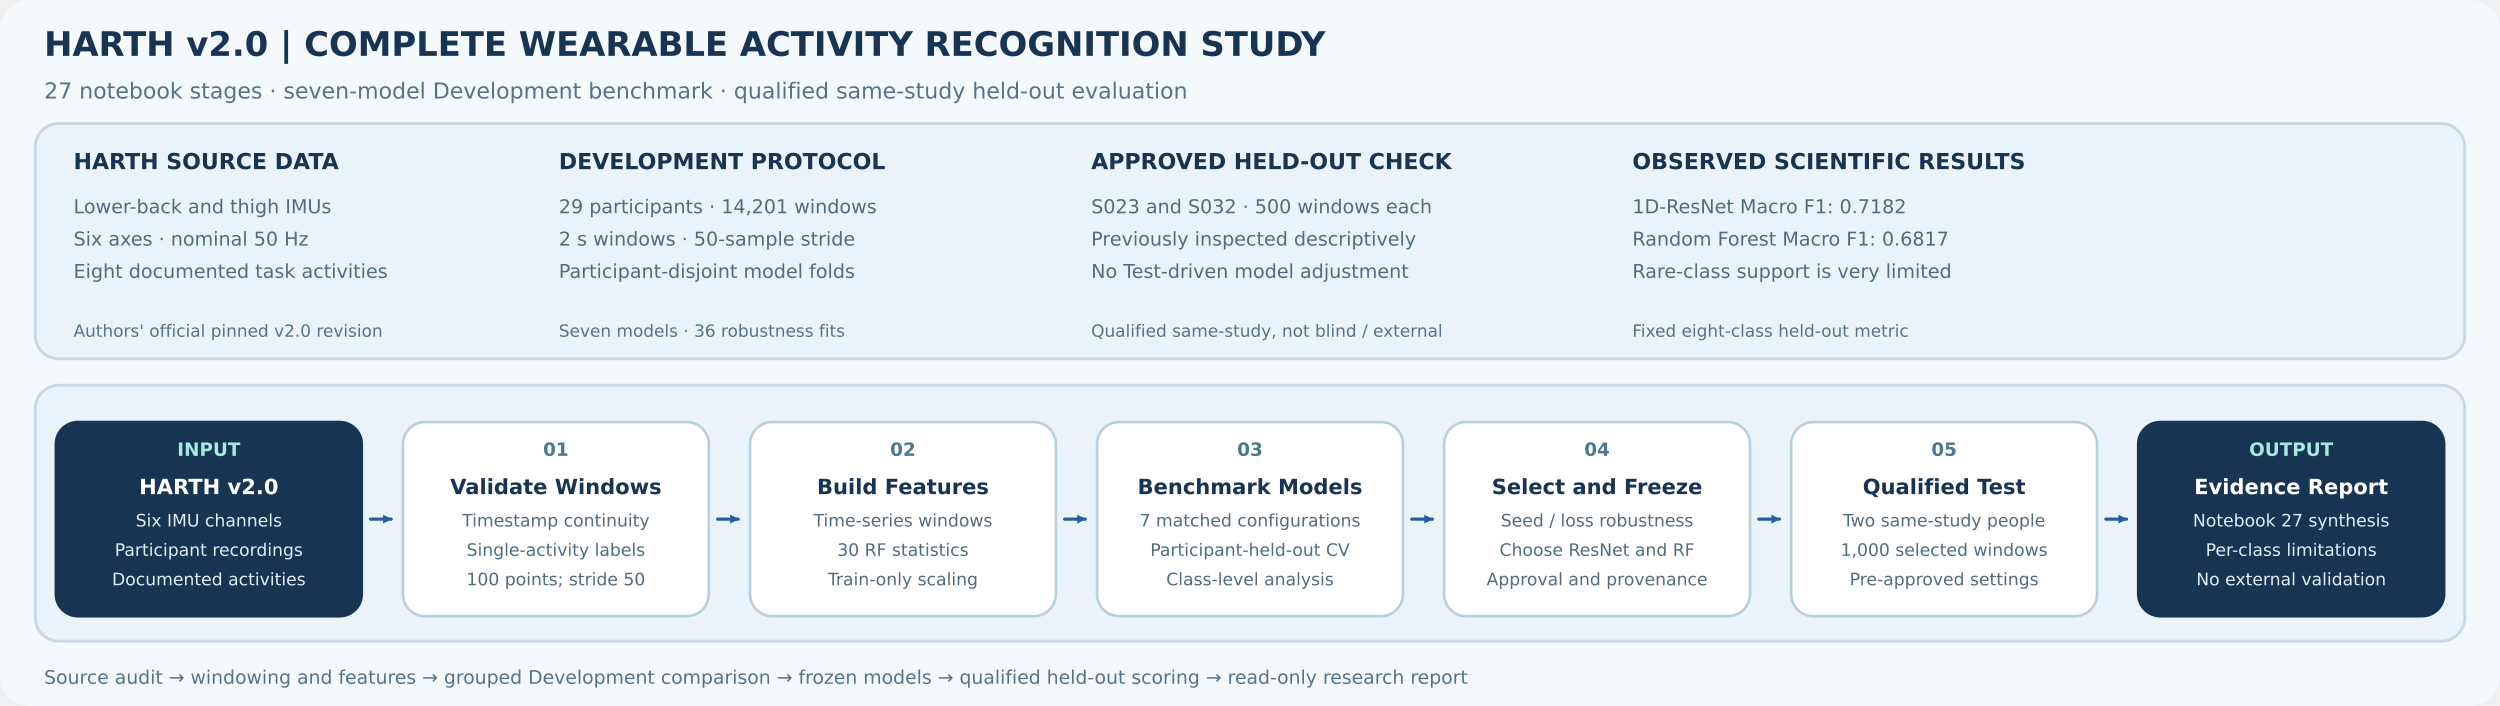
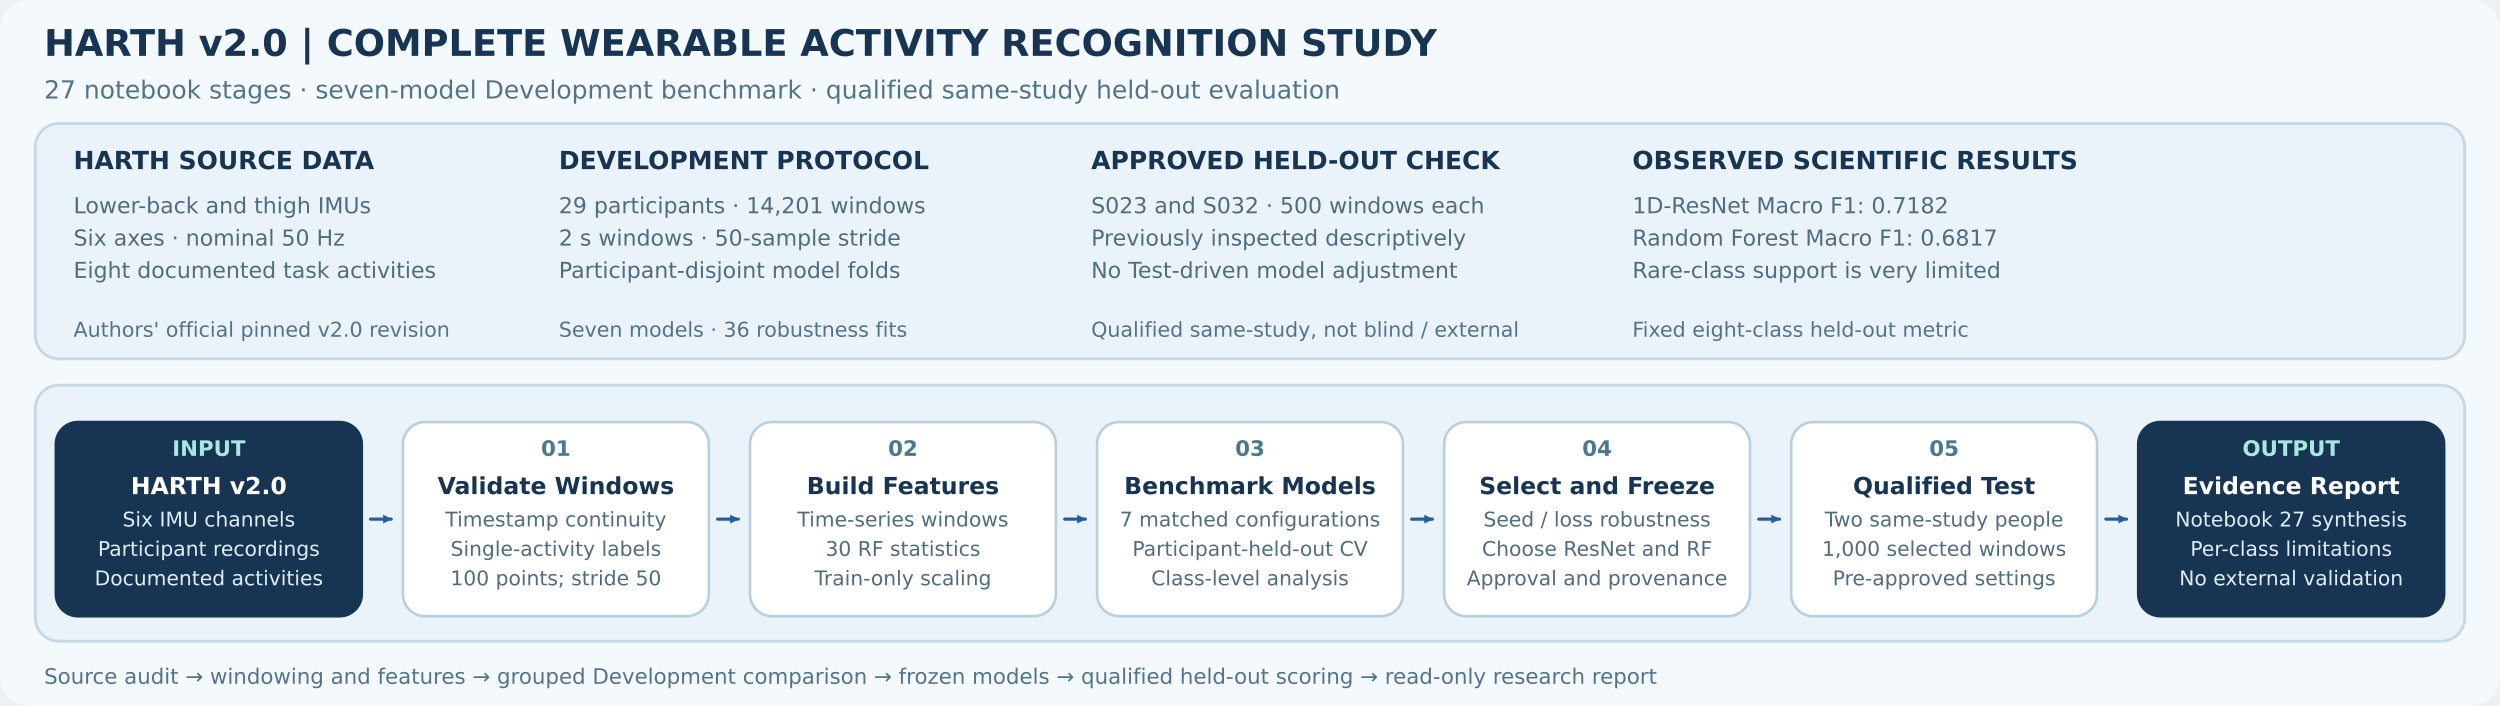
<svg xmlns="http://www.w3.org/2000/svg" width="1700" height="480" viewBox="0 0 1700 480" role="img" aria-labelledby="title desc">
  <defs>
    <marker id="small-arrow" markerUnits="userSpaceOnUse" markerWidth="6" markerHeight="6" refX="5.5" refY="3" orient="auto">
      <path d="M0 0 L6 3 L0 6 Z" fill="#245E9D" />
    </marker>
  </defs>
  <rect width="1700" height="480" rx="20" fill="#F4F9FD" />
  <g font-family="DejaVu Sans, Arial, sans-serif">
-     <text x="30" y="38" font-size="23" fill="#173453" font-weight="700">HARTH v2.0 | COMPLETE WEARABLE ACTIVITY RECOGNITION STUDY</text>
-     <text x="30" y="67" font-size="15" fill="#54738A">27 notebook stages · seven-model Development benchmark · qualified same-study held-out evaluation</text>
+     <text x="30" y="38" font-size="25" fill="#173453" font-weight="700">HARTH v2.0 | COMPLETE WEARABLE ACTIVITY RECOGNITION STUDY</text>
+     <text x="30" y="67" font-size="17" fill="#54738A">27 notebook stages · seven-model Development benchmark · qualified same-study held-out evaluation</text>
    <rect x="24" y="84" width="1652" height="160" rx="16" fill="#EAF3FA" stroke="#C7D9E6" stroke-width="2" />
    <rect x="24" y="262" width="1652" height="174" rx="16" fill="#EAF3FA" stroke="#C7D9E6" stroke-width="2" />
    <g aria-label="Four study context panels">
      <g aria-label="HARTH SOURCE DATA">
-         <text x="50" y="115" font-size="15" fill="#173453" font-weight="700">HARTH SOURCE DATA</text>
-         <text x="50" y="145" font-size="13" fill="#506C7E">Lower-back and thigh IMUs</text>
-         <text x="50" y="167" font-size="13" fill="#506C7E">Six axes · nominal 50 Hz</text>
-         <text x="50" y="189" font-size="13" fill="#506C7E">Eight documented task activities</text>
-         <text x="50" y="229" font-size="11.5" fill="#54738A">Authors' official pinned v2.0 revision</text>
+         <text x="50" y="115" font-size="17" fill="#173453" font-weight="700">HARTH SOURCE DATA</text>
+         <text x="50" y="145" font-size="15" fill="#506C7E">Lower-back and thigh IMUs</text>
+         <text x="50" y="167" font-size="15" fill="#506C7E">Six axes · nominal 50 Hz</text>
+         <text x="50" y="189" font-size="15" fill="#506C7E">Eight documented task activities</text>
+         <text x="50" y="229" font-size="14" fill="#54738A">Authors' official pinned v2.0 revision</text>
      </g>
      <g aria-label="DEVELOPMENT PROTOCOL">
-         <text x="380" y="115" font-size="15" fill="#173453" font-weight="700">DEVELOPMENT PROTOCOL</text>
-         <text x="380" y="145" font-size="13" fill="#506C7E">29 participants · 14,201 windows</text>
-         <text x="380" y="167" font-size="13" fill="#506C7E">2 s windows · 50-sample stride</text>
-         <text x="380" y="189" font-size="13" fill="#506C7E">Participant-disjoint model folds</text>
-         <text x="380" y="229" font-size="11.5" fill="#54738A">Seven models · 36 robustness fits</text>
+         <text x="380" y="115" font-size="17" fill="#173453" font-weight="700">DEVELOPMENT PROTOCOL</text>
+         <text x="380" y="145" font-size="15" fill="#506C7E">29 participants · 14,201 windows</text>
+         <text x="380" y="167" font-size="15" fill="#506C7E">2 s windows · 50-sample stride</text>
+         <text x="380" y="189" font-size="15" fill="#506C7E">Participant-disjoint model folds</text>
+         <text x="380" y="229" font-size="14" fill="#54738A">Seven models · 36 robustness fits</text>
      </g>
      <g aria-label="APPROVED HELD-OUT CHECK">
-         <text x="742" y="115" font-size="15" fill="#173453" font-weight="700">APPROVED HELD-OUT CHECK</text>
-         <text x="742" y="145" font-size="13" fill="#506C7E">S023 and S032 · 500 windows each</text>
-         <text x="742" y="167" font-size="13" fill="#506C7E">Previously inspected descriptively</text>
-         <text x="742" y="189" font-size="13" fill="#506C7E">No Test-driven model adjustment</text>
-         <text x="742" y="229" font-size="11.5" fill="#54738A">Qualified same-study, not blind / external</text>
+         <text x="742" y="115" font-size="17" fill="#173453" font-weight="700">APPROVED HELD-OUT CHECK</text>
+         <text x="742" y="145" font-size="15" fill="#506C7E">S023 and S032 · 500 windows each</text>
+         <text x="742" y="167" font-size="15" fill="#506C7E">Previously inspected descriptively</text>
+         <text x="742" y="189" font-size="15" fill="#506C7E">No Test-driven model adjustment</text>
+         <text x="742" y="229" font-size="14" fill="#54738A">Qualified same-study, not blind / external</text>
      </g>
      <g aria-label="OBSERVED SCIENTIFIC RESULTS">
-         <text x="1110" y="115" font-size="15" fill="#173453" font-weight="700">OBSERVED SCIENTIFIC RESULTS</text>
-         <text x="1110" y="145" font-size="13" fill="#506C7E">1D-ResNet Macro F1: 0.7182</text>
-         <text x="1110" y="167" font-size="13" fill="#506C7E">Random Forest Macro F1: 0.6817</text>
-         <text x="1110" y="189" font-size="13" fill="#506C7E">Rare-class support is very limited</text>
-         <text x="1110" y="229" font-size="11.5" fill="#54738A">Fixed eight-class held-out metric</text>
+         <text x="1110" y="115" font-size="17" fill="#173453" font-weight="700">OBSERVED SCIENTIFIC RESULTS</text>
+         <text x="1110" y="145" font-size="15" fill="#506C7E">1D-ResNet Macro F1: 0.7182</text>
+         <text x="1110" y="167" font-size="15" fill="#506C7E">Random Forest Macro F1: 0.6817</text>
+         <text x="1110" y="189" font-size="15" fill="#506C7E">Rare-class support is very limited</text>
+         <text x="1110" y="229" font-size="14" fill="#54738A">Fixed eight-class held-out metric</text>
      </g>
    </g>
    <g aria-label="Six horizontal scientific workflow arrows">
      <path d="M252 353 H266" fill="none" stroke="#245E9D" stroke-width="2.2" stroke-linecap="round" marker-end="url(#small-arrow)" />
      <path d="M488 353 H502" fill="none" stroke="#245E9D" stroke-width="2.2" stroke-linecap="round" marker-end="url(#small-arrow)" />
      <path d="M724 353 H738" fill="none" stroke="#245E9D" stroke-width="2.2" stroke-linecap="round" marker-end="url(#small-arrow)" />
      <path d="M960 353 H974" fill="none" stroke="#245E9D" stroke-width="2.2" stroke-linecap="round" marker-end="url(#small-arrow)" />
      <path d="M1196 353 H1210" fill="none" stroke="#245E9D" stroke-width="2.2" stroke-linecap="round" marker-end="url(#small-arrow)" />
      <path d="M1432 353 H1446" fill="none" stroke="#245E9D" stroke-width="2.2" stroke-linecap="round" marker-end="url(#small-arrow)" />
    </g>
    <g aria-label="Seven research process blocks">
      <g class="process-block" aria-label="HARTH v2.0">
        <rect x="38" y="287" width="208" height="132" rx="15" fill="#173453" stroke="#173453" stroke-width="1.8" />
-         <text x="142" y="310" font-size="12.5" fill="#A7E9DF" font-weight="700" text-anchor="middle">INPUT</text>
-         <text x="142" y="336" font-size="14.3" fill="#FFFFFF" font-weight="700" text-anchor="middle">HARTH v2.0</text>
-         <text x="142" y="358" font-size="11.7" fill="#DFEDF4" text-anchor="middle">Six IMU channels</text>
-         <text x="142" y="378" font-size="11.7" fill="#DFEDF4" text-anchor="middle">Participant recordings</text>
-         <text x="142" y="398" font-size="11.7" fill="#DFEDF4" text-anchor="middle">Documented activities</text>
+         <text x="142" y="310" font-size="14.5" fill="#A7E9DF" font-weight="700" text-anchor="middle">INPUT</text>
+         <text x="142" y="336" font-size="16" fill="#FFFFFF" font-weight="700" text-anchor="middle">HARTH v2.0</text>
+         <text x="142" y="358" font-size="13.8" fill="#DFEDF4" text-anchor="middle">Six IMU channels</text>
+         <text x="142" y="378" font-size="13.8" fill="#DFEDF4" text-anchor="middle">Participant recordings</text>
+         <text x="142" y="398" font-size="13.8" fill="#DFEDF4" text-anchor="middle">Documented activities</text>
      </g>
      <g class="process-block" aria-label="Validate Windows">
        <rect x="274" y="287" width="208" height="132" rx="15" fill="#FFFFFF" stroke="#B8CFDE" stroke-width="1.8" />
-         <text x="378" y="310" font-size="12.5" fill="#497992" font-weight="700" text-anchor="middle">01</text>
-         <text x="378" y="336" font-size="14.3" fill="#173453" font-weight="700" text-anchor="middle">Validate Windows</text>
-         <text x="378" y="358" font-size="11.7" fill="#506C7E" text-anchor="middle">Timestamp continuity</text>
-         <text x="378" y="378" font-size="11.7" fill="#506C7E" text-anchor="middle">Single-activity labels</text>
-         <text x="378" y="398" font-size="11.7" fill="#506C7E" text-anchor="middle">100 points; stride 50</text>
+         <text x="378" y="310" font-size="14.5" fill="#497992" font-weight="700" text-anchor="middle">01</text>
+         <text x="378" y="336" font-size="16" fill="#173453" font-weight="700" text-anchor="middle">Validate Windows</text>
+         <text x="378" y="358" font-size="13.8" fill="#506C7E" text-anchor="middle">Timestamp continuity</text>
+         <text x="378" y="378" font-size="13.8" fill="#506C7E" text-anchor="middle">Single-activity labels</text>
+         <text x="378" y="398" font-size="13.8" fill="#506C7E" text-anchor="middle">100 points; stride 50</text>
      </g>
      <g class="process-block" aria-label="Build Features">
        <rect x="510" y="287" width="208" height="132" rx="15" fill="#FFFFFF" stroke="#B8CFDE" stroke-width="1.8" />
-         <text x="614" y="310" font-size="12.5" fill="#497992" font-weight="700" text-anchor="middle">02</text>
-         <text x="614" y="336" font-size="14.3" fill="#173453" font-weight="700" text-anchor="middle">Build Features</text>
-         <text x="614" y="358" font-size="11.7" fill="#506C7E" text-anchor="middle">Time-series windows</text>
-         <text x="614" y="378" font-size="11.7" fill="#506C7E" text-anchor="middle">30 RF statistics</text>
-         <text x="614" y="398" font-size="11.7" fill="#506C7E" text-anchor="middle">Train-only scaling</text>
+         <text x="614" y="310" font-size="14.5" fill="#497992" font-weight="700" text-anchor="middle">02</text>
+         <text x="614" y="336" font-size="16" fill="#173453" font-weight="700" text-anchor="middle">Build Features</text>
+         <text x="614" y="358" font-size="13.8" fill="#506C7E" text-anchor="middle">Time-series windows</text>
+         <text x="614" y="378" font-size="13.8" fill="#506C7E" text-anchor="middle">30 RF statistics</text>
+         <text x="614" y="398" font-size="13.8" fill="#506C7E" text-anchor="middle">Train-only scaling</text>
      </g>
      <g class="process-block" aria-label="Benchmark Models">
        <rect x="746" y="287" width="208" height="132" rx="15" fill="#FFFFFF" stroke="#B8CFDE" stroke-width="1.8" />
-         <text x="850" y="310" font-size="12.5" fill="#497992" font-weight="700" text-anchor="middle">03</text>
-         <text x="850" y="336" font-size="14.3" fill="#173453" font-weight="700" text-anchor="middle">Benchmark Models</text>
-         <text x="850" y="358" font-size="11.7" fill="#506C7E" text-anchor="middle">7 matched configurations</text>
-         <text x="850" y="378" font-size="11.7" fill="#506C7E" text-anchor="middle">Participant-held-out CV</text>
-         <text x="850" y="398" font-size="11.7" fill="#506C7E" text-anchor="middle">Class-level analysis</text>
+         <text x="850" y="310" font-size="14.5" fill="#497992" font-weight="700" text-anchor="middle">03</text>
+         <text x="850" y="336" font-size="16" fill="#173453" font-weight="700" text-anchor="middle">Benchmark Models</text>
+         <text x="850" y="358" font-size="13.8" fill="#506C7E" text-anchor="middle">7 matched configurations</text>
+         <text x="850" y="378" font-size="13.8" fill="#506C7E" text-anchor="middle">Participant-held-out CV</text>
+         <text x="850" y="398" font-size="13.8" fill="#506C7E" text-anchor="middle">Class-level analysis</text>
      </g>
      <g class="process-block" aria-label="Select and Freeze">
        <rect x="982" y="287" width="208" height="132" rx="15" fill="#FFFFFF" stroke="#B8CFDE" stroke-width="1.8" />
-         <text x="1086" y="310" font-size="12.5" fill="#497992" font-weight="700" text-anchor="middle">04</text>
-         <text x="1086" y="336" font-size="14.3" fill="#173453" font-weight="700" text-anchor="middle">Select and Freeze</text>
-         <text x="1086" y="358" font-size="11.7" fill="#506C7E" text-anchor="middle">Seed / loss robustness</text>
-         <text x="1086" y="378" font-size="11.7" fill="#506C7E" text-anchor="middle">Choose ResNet and RF</text>
-         <text x="1086" y="398" font-size="11.7" fill="#506C7E" text-anchor="middle">Approval and provenance</text>
+         <text x="1086" y="310" font-size="14.5" fill="#497992" font-weight="700" text-anchor="middle">04</text>
+         <text x="1086" y="336" font-size="16" fill="#173453" font-weight="700" text-anchor="middle">Select and Freeze</text>
+         <text x="1086" y="358" font-size="13.8" fill="#506C7E" text-anchor="middle">Seed / loss robustness</text>
+         <text x="1086" y="378" font-size="13.8" fill="#506C7E" text-anchor="middle">Choose ResNet and RF</text>
+         <text x="1086" y="398" font-size="13.8" fill="#506C7E" text-anchor="middle">Approval and provenance</text>
      </g>
      <g class="process-block" aria-label="Qualified Test">
        <rect x="1218" y="287" width="208" height="132" rx="15" fill="#FFFFFF" stroke="#B8CFDE" stroke-width="1.8" />
-         <text x="1322" y="310" font-size="12.5" fill="#497992" font-weight="700" text-anchor="middle">05</text>
-         <text x="1322" y="336" font-size="14.3" fill="#173453" font-weight="700" text-anchor="middle">Qualified Test</text>
-         <text x="1322" y="358" font-size="11.7" fill="#506C7E" text-anchor="middle">Two same-study people</text>
-         <text x="1322" y="378" font-size="11.7" fill="#506C7E" text-anchor="middle">1,000 selected windows</text>
-         <text x="1322" y="398" font-size="11.7" fill="#506C7E" text-anchor="middle">Pre-approved settings</text>
+         <text x="1322" y="310" font-size="14.5" fill="#497992" font-weight="700" text-anchor="middle">05</text>
+         <text x="1322" y="336" font-size="16" fill="#173453" font-weight="700" text-anchor="middle">Qualified Test</text>
+         <text x="1322" y="358" font-size="13.8" fill="#506C7E" text-anchor="middle">Two same-study people</text>
+         <text x="1322" y="378" font-size="13.8" fill="#506C7E" text-anchor="middle">1,000 selected windows</text>
+         <text x="1322" y="398" font-size="13.8" fill="#506C7E" text-anchor="middle">Pre-approved settings</text>
      </g>
      <g class="process-block" aria-label="Evidence Report">
        <rect x="1454" y="287" width="208" height="132" rx="15" fill="#173453" stroke="#173453" stroke-width="1.8" />
-         <text x="1558" y="310" font-size="12.5" fill="#A7E9DF" font-weight="700" text-anchor="middle">OUTPUT</text>
-         <text x="1558" y="336" font-size="14.3" fill="#FFFFFF" font-weight="700" text-anchor="middle">Evidence Report</text>
-         <text x="1558" y="358" font-size="11.7" fill="#DFEDF4" text-anchor="middle">Notebook 27 synthesis</text>
-         <text x="1558" y="378" font-size="11.7" fill="#DFEDF4" text-anchor="middle">Per-class limitations</text>
-         <text x="1558" y="398" font-size="11.7" fill="#DFEDF4" text-anchor="middle">No external validation</text>
+         <text x="1558" y="310" font-size="14.5" fill="#A7E9DF" font-weight="700" text-anchor="middle">OUTPUT</text>
+         <text x="1558" y="336" font-size="16" fill="#FFFFFF" font-weight="700" text-anchor="middle">Evidence Report</text>
+         <text x="1558" y="358" font-size="13.8" fill="#DFEDF4" text-anchor="middle">Notebook 27 synthesis</text>
+         <text x="1558" y="378" font-size="13.8" fill="#DFEDF4" text-anchor="middle">Per-class limitations</text>
+         <text x="1558" y="398" font-size="13.8" fill="#DFEDF4" text-anchor="middle">No external validation</text>
      </g>
    </g>
-     <text x="30" y="465" font-size="12.8" fill="#54738A">Source audit → windowing and features → grouped Development comparison → frozen models → qualified held-out scoring → read-only research report</text>
+     <text x="30" y="465" font-size="14.5" fill="#54738A">Source audit → windowing and features → grouped Development comparison → frozen models → qualified held-out scoring → read-only research report</text>
  </g>
</svg>
